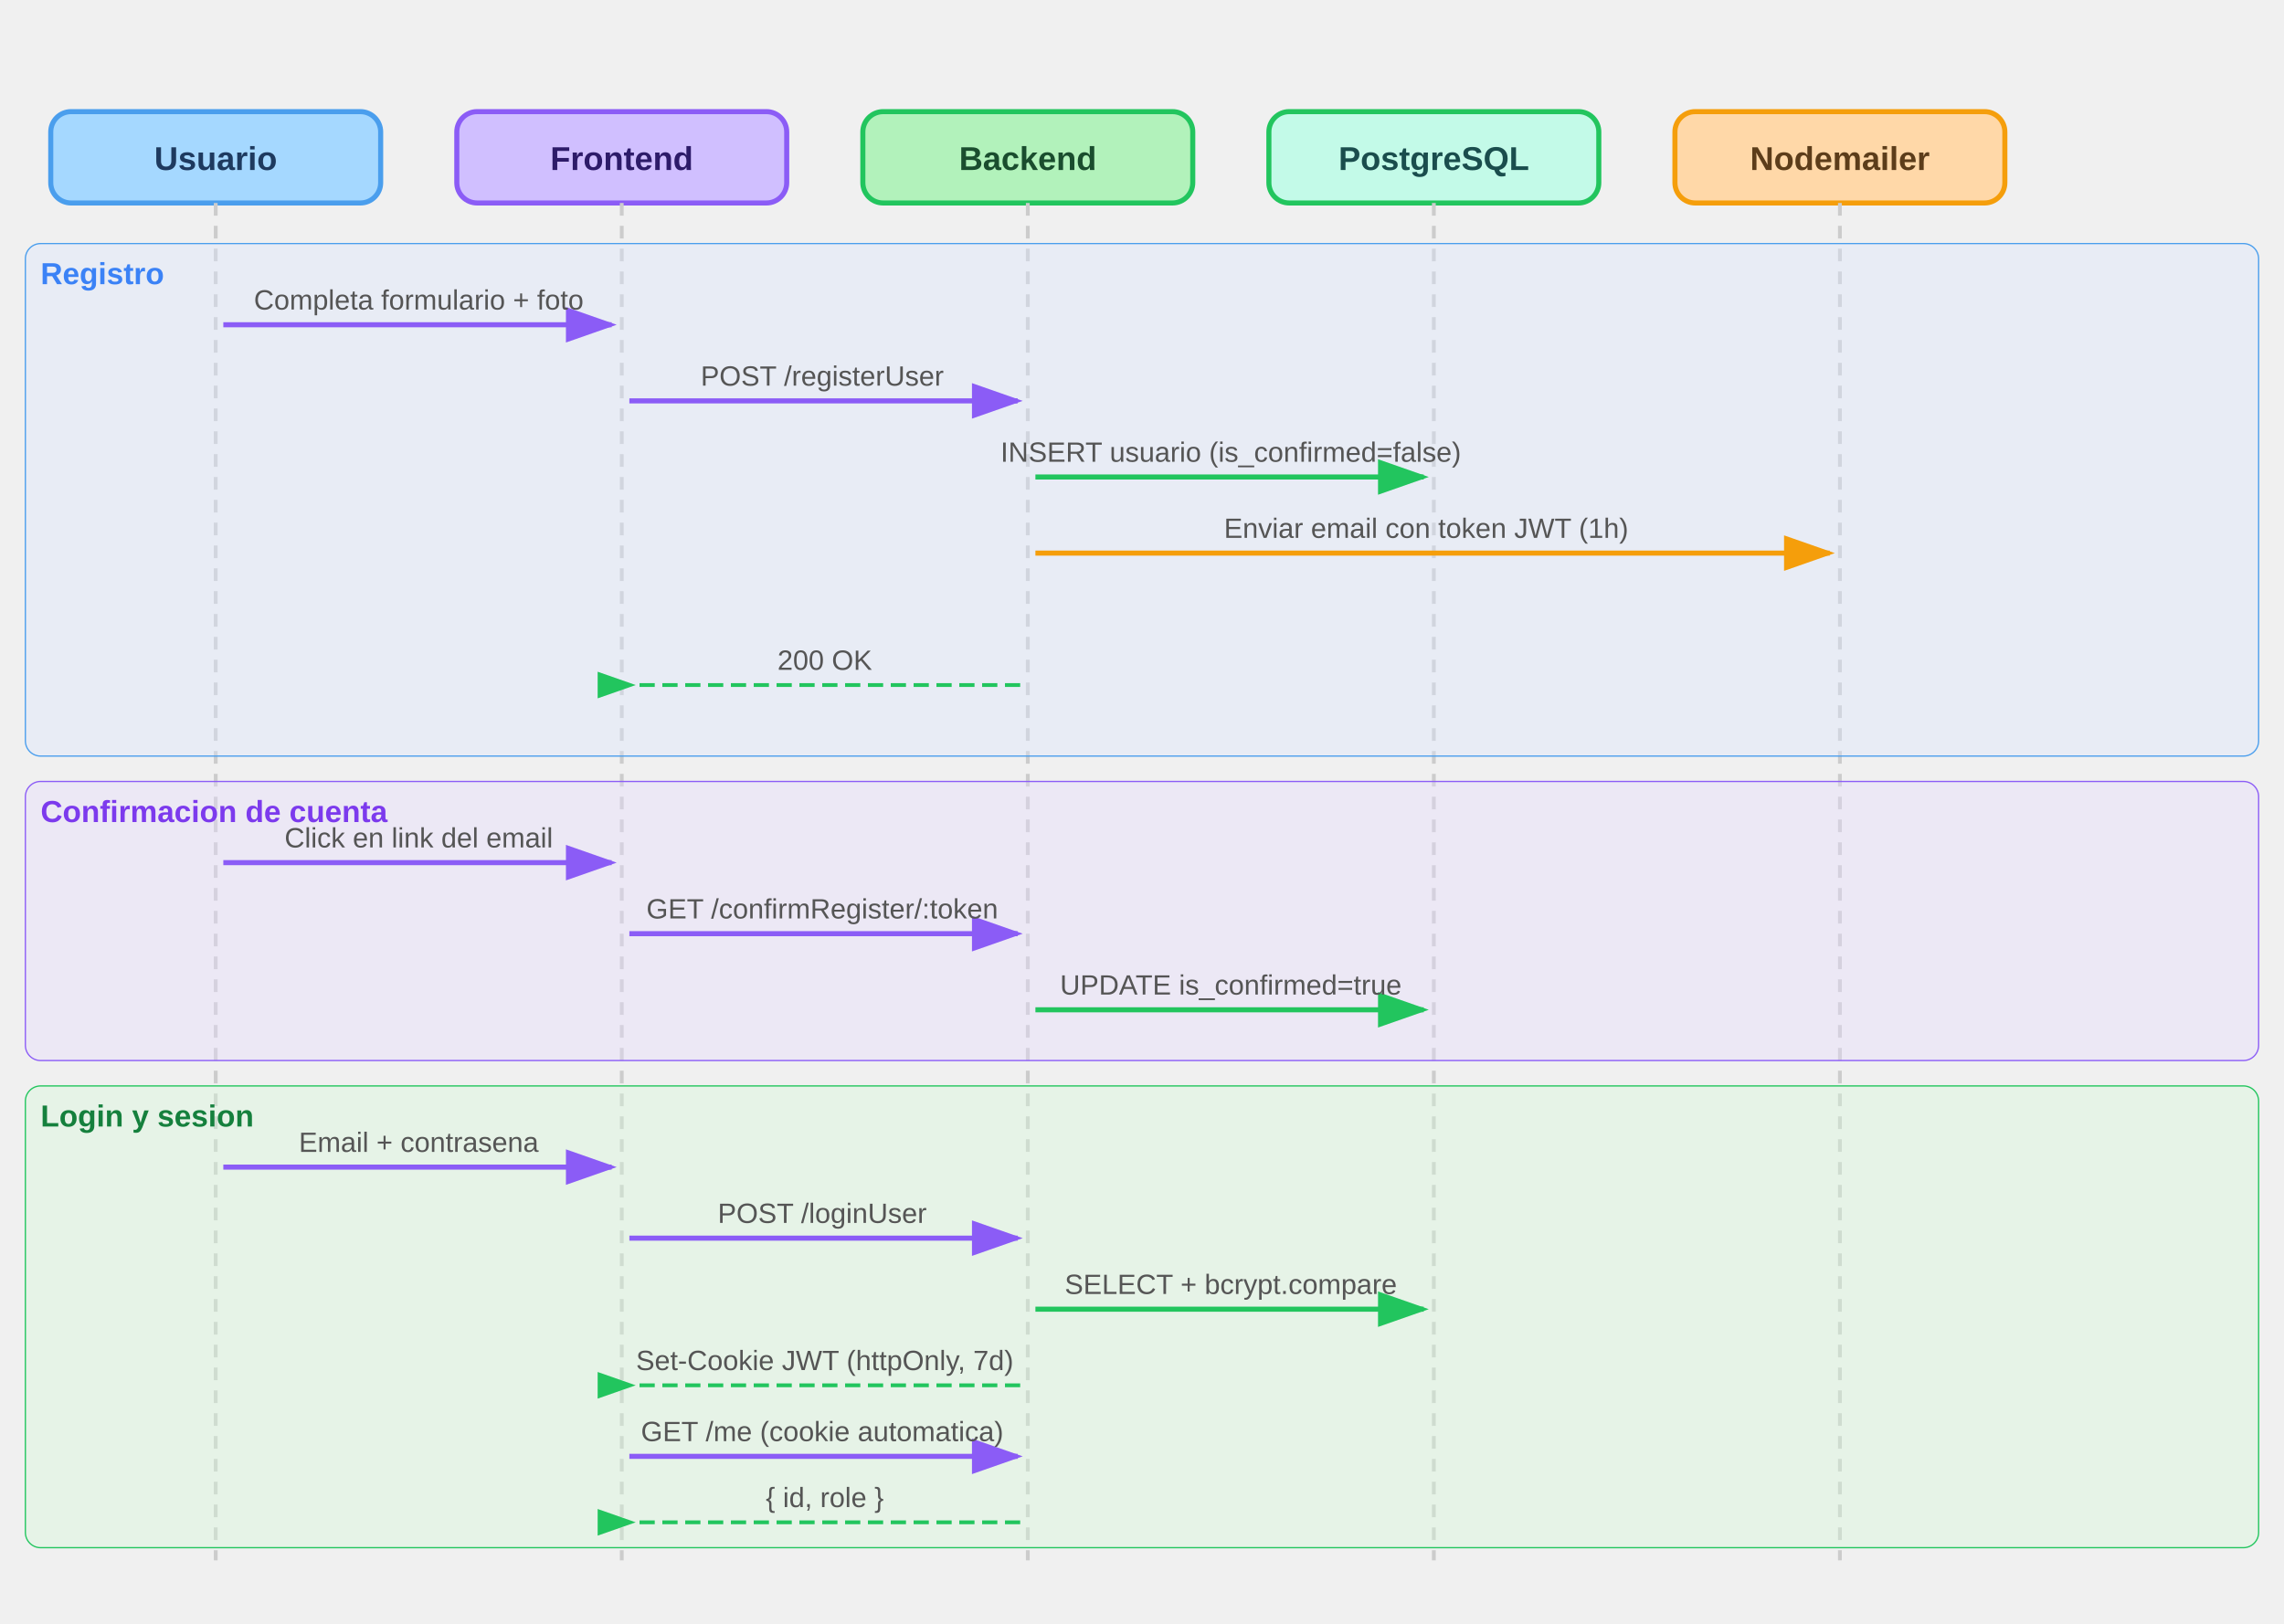
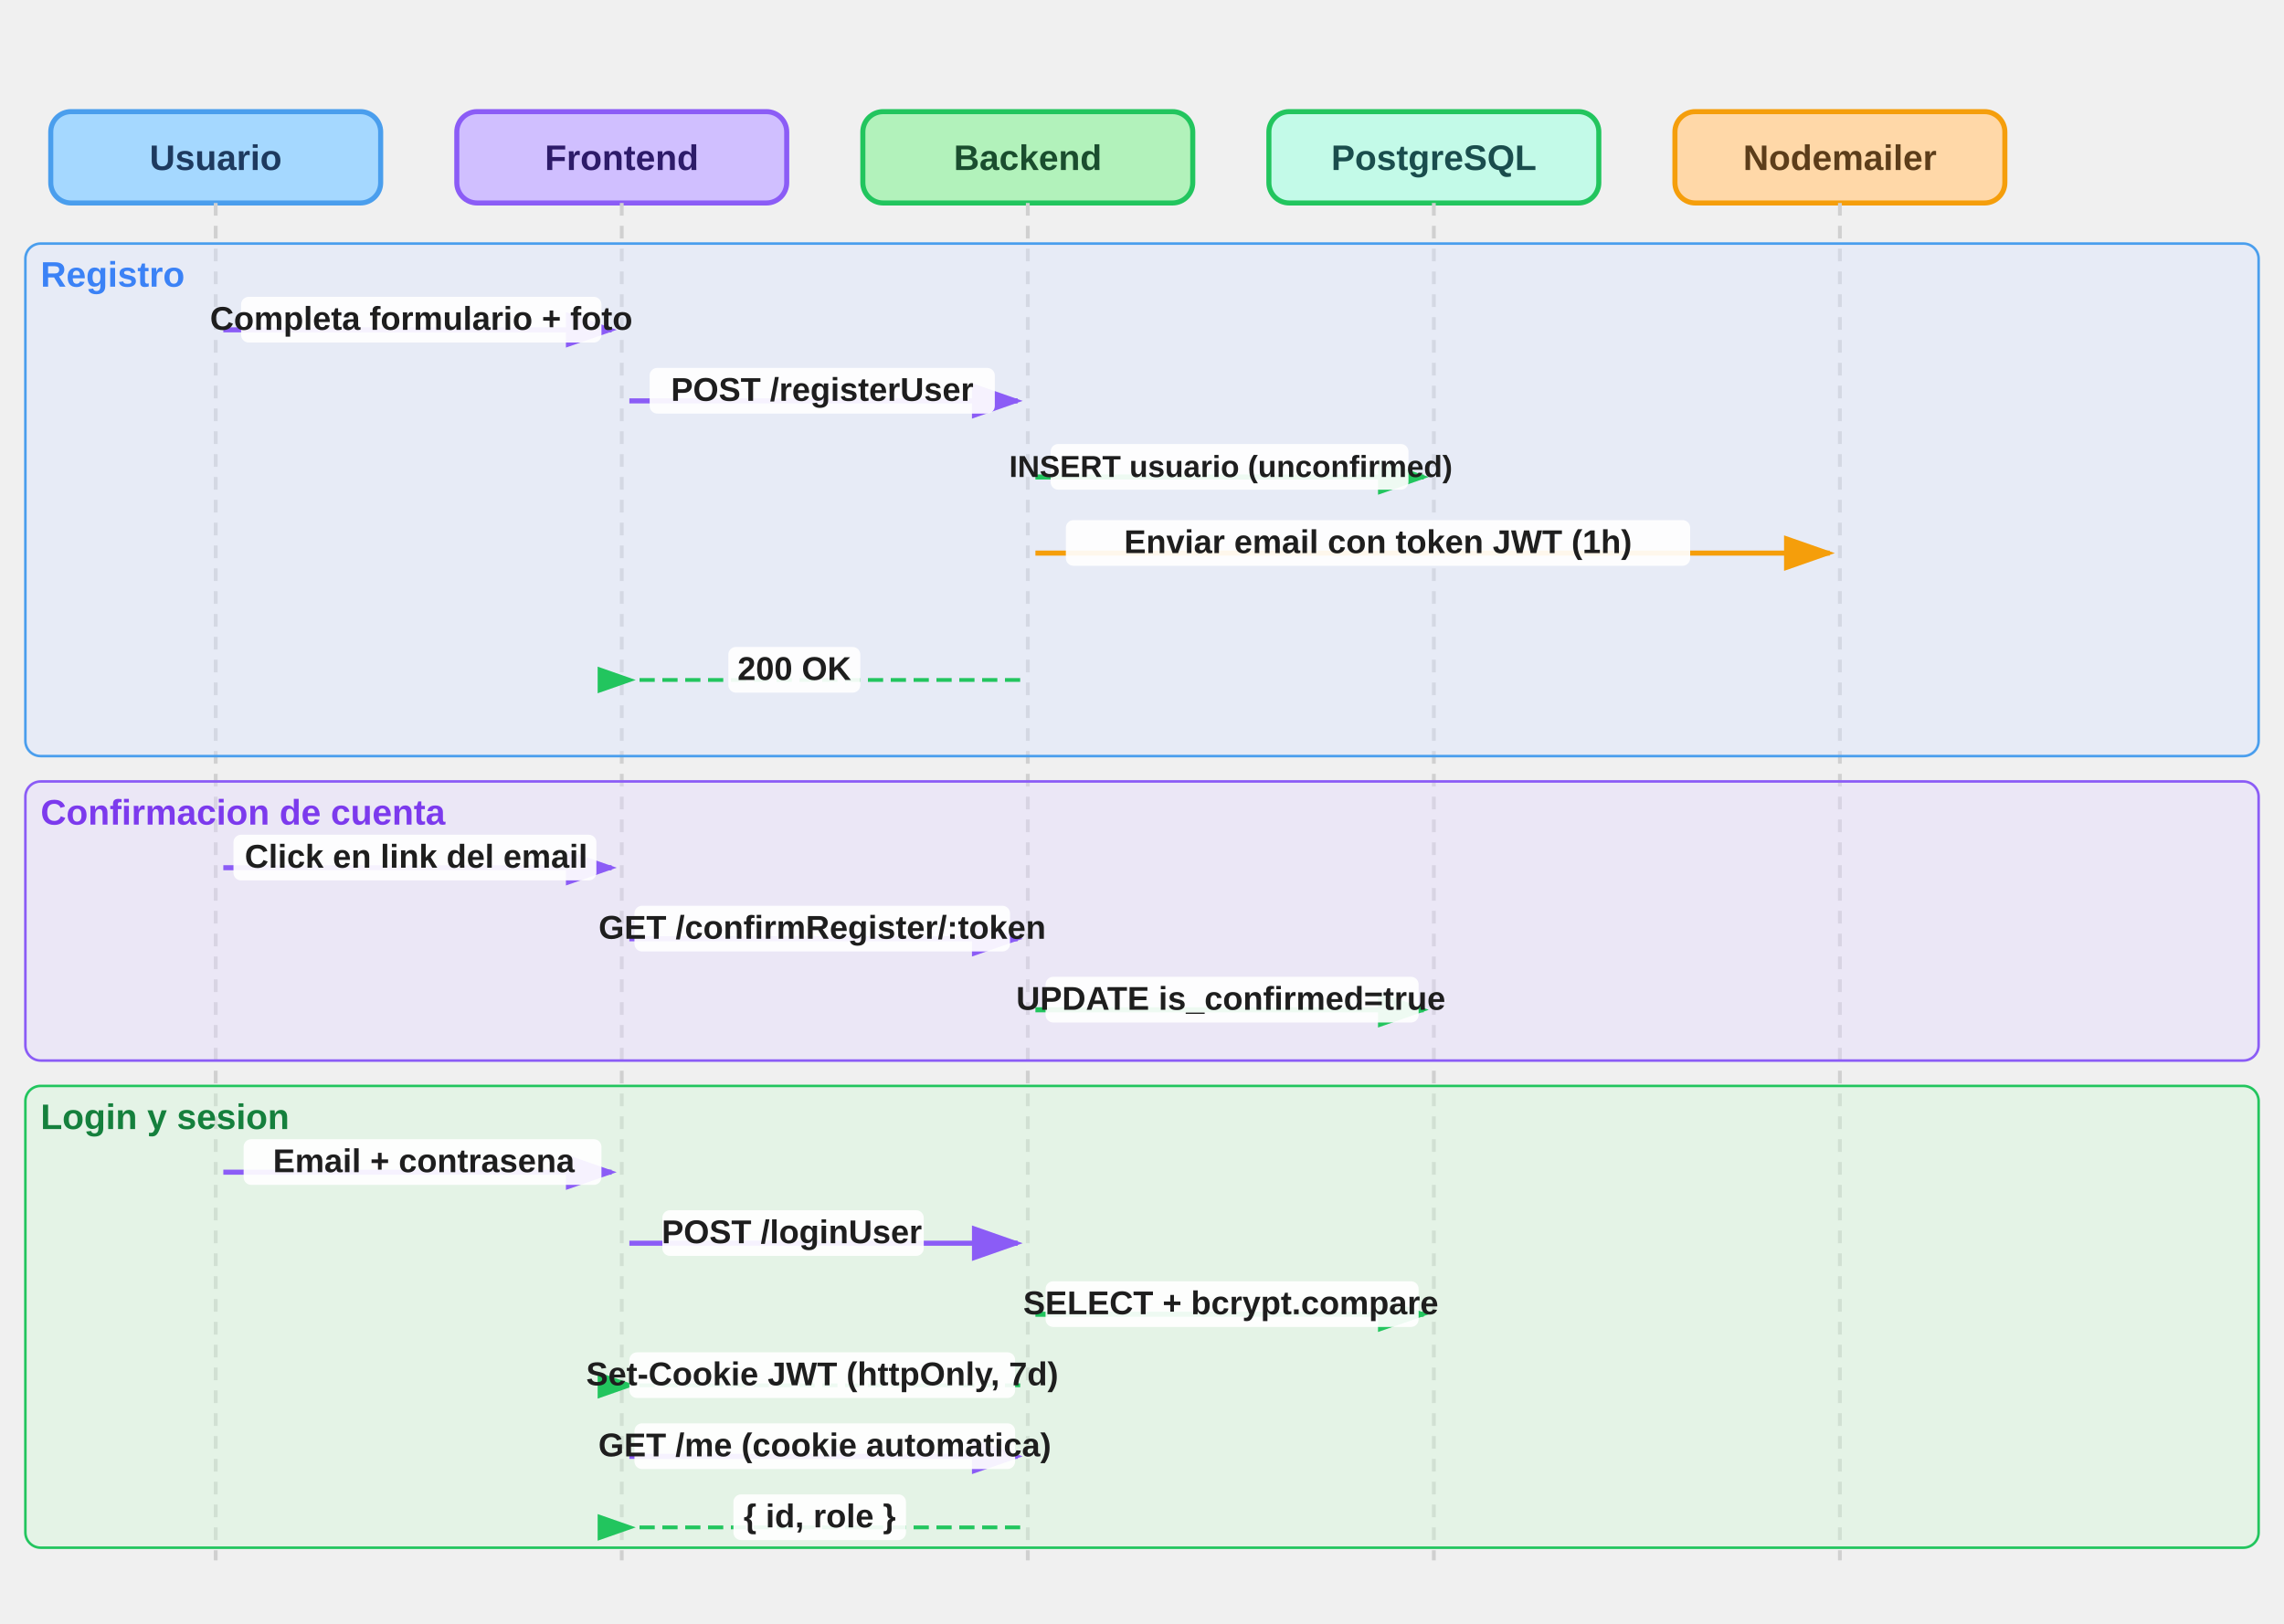
<svg xmlns="http://www.w3.org/2000/svg" width="900" height="640" viewBox="0 0 900 640" font-family="Arial, sans-serif">
  <defs>
    <marker id="arr" markerWidth="10" markerHeight="7" refX="9" refY="3.5" orient="auto">
      <polygon points="0 0, 10 3.5, 0 7" fill="#555" />
    </marker>
    <marker id="arr-purple" markerWidth="10" markerHeight="7" refX="9" refY="3.5" orient="auto">
      <polygon points="0 0, 10 3.5, 0 7" fill="#8b5cf6" />
    </marker>
    <marker id="arr-green" markerWidth="10" markerHeight="7" refX="9" refY="3.5" orient="auto">
      <polygon points="0 0, 10 3.5, 0 7" fill="#22c55e" />
    </marker>
    <marker id="arr-orange" markerWidth="10" markerHeight="7" refX="9" refY="3.5" orient="auto">
      <polygon points="0 0, 10 3.5, 0 7" fill="#f59e0b" />
    </marker>
    <marker id="arr-left" markerWidth="10" markerHeight="7" refX="1" refY="3.5" orient="auto">
      <polygon points="10 0, 0 3.5, 10 7" fill="#22c55e" />
    </marker>
  </defs>
  <rect x="20" y="44" width="130" height="36" rx="8" fill="#a5d8ff" stroke="#4a9eed" stroke-width="2" />
-   <text x="85" y="67" text-anchor="middle" font-size="13" font-weight="bold" fill="#1e3a5f">Usuario</text>
+   <text x="85" y="67" text-anchor="middle" font-size="14" font-weight="bold" fill="#1e3a5f">Usuario</text>
  <rect x="180" y="44" width="130" height="36" rx="8" fill="#d0bfff" stroke="#8b5cf6" stroke-width="2" />
-   <text x="245" y="67" text-anchor="middle" font-size="13" font-weight="bold" fill="#2d1b69">Frontend</text>
+   <text x="245" y="67" text-anchor="middle" font-size="14" font-weight="bold" fill="#2d1b69">Frontend</text>
  <rect x="340" y="44" width="130" height="36" rx="8" fill="#b2f2bb" stroke="#22c55e" stroke-width="2" />
-   <text x="405" y="67" text-anchor="middle" font-size="13" font-weight="bold" fill="#1a4d2e">Backend</text>
+   <text x="405" y="67" text-anchor="middle" font-size="14" font-weight="bold" fill="#1a4d2e">Backend</text>
  <rect x="500" y="44" width="130" height="36" rx="8" fill="#c3fae8" stroke="#22c55e" stroke-width="2" />
-   <text x="565" y="67" text-anchor="middle" font-size="13" font-weight="bold" fill="#1a4d4d">PostgreSQL</text>
+   <text x="565" y="67" text-anchor="middle" font-size="14" font-weight="bold" fill="#1a4d4d">PostgreSQL</text>
  <rect x="660" y="44" width="130" height="36" rx="8" fill="#ffd8a8" stroke="#f59e0b" stroke-width="2" />
-   <text x="725" y="67" text-anchor="middle" font-size="13" font-weight="bold" fill="#5c3d1a">Nodemailer</text>
-   <line x1="85" y1="80" x2="85" y2="615" stroke="#ccc" stroke-width="1.5" stroke-dasharray="5,4" />
-   <line x1="245" y1="80" x2="245" y2="615" stroke="#ccc" stroke-width="1.5" stroke-dasharray="5,4" />
-   <line x1="405" y1="80" x2="405" y2="615" stroke="#ccc" stroke-width="1.5" stroke-dasharray="5,4" />
-   <line x1="565" y1="80" x2="565" y2="615" stroke="#ccc" stroke-width="1.5" stroke-dasharray="5,4" />
-   <line x1="725" y1="80" x2="725" y2="615" stroke="#ccc" stroke-width="1.5" stroke-dasharray="5,4" />
-   <rect x="10" y="96" width="880" height="202" rx="6" fill="#dbe4ff" fill-opacity="0.35" stroke="#4a9eed" stroke-width="0.5" />
-   <text x="16" y="112" font-size="12" font-weight="bold" fill="#3b82f6">Registro</text>
-   <line x1="88" y1="128" x2="241" y2="128" stroke="#8b5cf6" stroke-width="2" marker-end="url(#arr-purple)" />
-   <text x="165" y="122" text-anchor="middle" font-size="11" fill="#555">Completa formulario + foto</text>
+   <text x="725" y="67" text-anchor="middle" font-size="14" font-weight="bold" fill="#5c3d1a">Nodemailer</text>
+   <line x1="85" y1="80" x2="85" y2="615" stroke="#d0d0d0" stroke-width="1.5" stroke-dasharray="5,4" />
+   <line x1="245" y1="80" x2="245" y2="615" stroke="#d0d0d0" stroke-width="1.5" stroke-dasharray="5,4" />
+   <line x1="405" y1="80" x2="405" y2="615" stroke="#d0d0d0" stroke-width="1.5" stroke-dasharray="5,4" />
+   <line x1="565" y1="80" x2="565" y2="615" stroke="#d0d0d0" stroke-width="1.5" stroke-dasharray="5,4" />
+   <line x1="725" y1="80" x2="725" y2="615" stroke="#d0d0d0" stroke-width="1.5" stroke-dasharray="5,4" />
+   <rect x="10" y="96" width="880" height="202" rx="6" fill="#dbe4ff" fill-opacity="0.4" stroke="#4a9eed" stroke-width="1" />
+   <text x="16" y="113" font-size="14" font-weight="bold" fill="#3b82f6">Registro</text>
+   <line x1="88" y1="130" x2="241" y2="130" stroke="#8b5cf6" stroke-width="2" marker-end="url(#arr-purple)" />
+   <rect x="95" y="117" width="142" height="18" rx="3" fill="white" fill-opacity="0.92" />
+   <text x="166" y="130" text-anchor="middle" font-size="13" font-weight="600" fill="#1e1e1e">Completa formulario + foto</text>
  <line x1="248" y1="158" x2="401" y2="158" stroke="#8b5cf6" stroke-width="2" marker-end="url(#arr-purple)" />
-   <text x="324" y="152" text-anchor="middle" font-size="11" fill="#555">POST /registerUser</text>
+   <rect x="256" y="145" width="136" height="18" rx="3" fill="white" fill-opacity="0.92" />
+   <text x="324" y="158" text-anchor="middle" font-size="13" font-weight="600" fill="#1e1e1e">POST /registerUser</text>
  <line x1="408" y1="188" x2="561" y2="188" stroke="#22c55e" stroke-width="2" marker-end="url(#arr-green)" />
-   <text x="485" y="182" text-anchor="middle" font-size="11" fill="#555">INSERT usuario (is_confirmed=false)</text>
+   <rect x="414" y="175" width="141" height="18" rx="3" fill="white" fill-opacity="0.92" />
+   <text x="485" y="188" text-anchor="middle" font-size="12" font-weight="600" fill="#1e1e1e">INSERT usuario (unconfirmed)</text>
  <line x1="408" y1="218" x2="721" y2="218" stroke="#f59e0b" stroke-width="2" marker-end="url(#arr-orange)" />
-   <text x="562" y="212" text-anchor="middle" font-size="11" fill="#555">Enviar email con token JWT (1h)</text>
-   <line x1="402" y1="270" x2="249" y2="270" stroke="#22c55e" stroke-width="1.5" stroke-dasharray="6,3" marker-end="url(#arr-left)" />
-   <text x="325" y="264" text-anchor="middle" font-size="11" fill="#555">200 OK</text>
-   <rect x="10" y="308" width="880" height="110" rx="6" fill="#e5dbff" fill-opacity="0.35" stroke="#8b5cf6" stroke-width="0.5" />
-   <text x="16" y="324" font-size="12" font-weight="bold" fill="#7c3aed">Confirmacion de cuenta</text>
-   <line x1="88" y1="340" x2="241" y2="340" stroke="#8b5cf6" stroke-width="2" marker-end="url(#arr-purple)" />
-   <text x="165" y="334" text-anchor="middle" font-size="11" fill="#555">Click en link del email</text>
-   <line x1="248" y1="368" x2="401" y2="368" stroke="#8b5cf6" stroke-width="2" marker-end="url(#arr-purple)" />
-   <text x="324" y="362" text-anchor="middle" font-size="11" fill="#555">GET /confirmRegister/:token</text>
+   <rect x="420" y="205" width="246" height="18" rx="3" fill="white" fill-opacity="0.92" />
+   <text x="543" y="218" text-anchor="middle" font-size="13" font-weight="600" fill="#1e1e1e">Enviar email con token JWT (1h)</text>
+   <line x1="402" y1="268" x2="249" y2="268" stroke="#22c55e" stroke-width="1.5" stroke-dasharray="6,3" marker-end="url(#arr-left)" />
+   <rect x="287" y="255" width="52" height="18" rx="3" fill="white" fill-opacity="0.92" />
+   <text x="313" y="268" text-anchor="middle" font-size="13" font-weight="600" fill="#1e1e1e">200 OK</text>
+   <rect x="10" y="308" width="880" height="110" rx="6" fill="#e5dbff" fill-opacity="0.4" stroke="#8b5cf6" stroke-width="1" />
+   <text x="16" y="325" font-size="14" font-weight="bold" fill="#7c3aed">Confirmacion de cuenta</text>
+   <line x1="88" y1="342" x2="241" y2="342" stroke="#8b5cf6" stroke-width="2" marker-end="url(#arr-purple)" />
+   <rect x="92" y="329" width="143" height="18" rx="3" fill="white" fill-opacity="0.92" />
+   <text x="164" y="342" text-anchor="middle" font-size="13" font-weight="600" fill="#1e1e1e">Click en link del email</text>
+   <line x1="248" y1="370" x2="401" y2="370" stroke="#8b5cf6" stroke-width="2" marker-end="url(#arr-purple)" />
+   <rect x="250" y="357" width="148" height="18" rx="3" fill="white" fill-opacity="0.92" />
+   <text x="324" y="370" text-anchor="middle" font-size="13" font-weight="600" fill="#1e1e1e">GET /confirmRegister/:token</text>
  <line x1="408" y1="398" x2="561" y2="398" stroke="#22c55e" stroke-width="2" marker-end="url(#arr-green)" />
-   <text x="485" y="392" text-anchor="middle" font-size="11" fill="#555">UPDATE is_confirmed=true</text>
-   <rect x="10" y="428" width="880" height="182" rx="6" fill="#d3f9d8" fill-opacity="0.35" stroke="#22c55e" stroke-width="0.5" />
-   <text x="16" y="444" font-size="12" font-weight="bold" fill="#15803d">Login y sesion</text>
-   <line x1="88" y1="460" x2="241" y2="460" stroke="#8b5cf6" stroke-width="2" marker-end="url(#arr-purple)" />
-   <text x="165" y="454" text-anchor="middle" font-size="11" fill="#555">Email + contrasena</text>
-   <line x1="248" y1="488" x2="401" y2="488" stroke="#8b5cf6" stroke-width="2" marker-end="url(#arr-purple)" />
-   <text x="324" y="482" text-anchor="middle" font-size="11" fill="#555">POST /loginUser</text>
-   <line x1="408" y1="516" x2="561" y2="516" stroke="#22c55e" stroke-width="2" marker-end="url(#arr-green)" />
-   <text x="485" y="510" text-anchor="middle" font-size="11" fill="#555">SELECT + bcrypt.compare</text>
+   <rect x="412" y="385" width="147" height="18" rx="3" fill="white" fill-opacity="0.92" />
+   <text x="485" y="398" text-anchor="middle" font-size="13" font-weight="600" fill="#1e1e1e">UPDATE is_confirmed=true</text>
+   <rect x="10" y="428" width="880" height="182" rx="6" fill="#d3f9d8" fill-opacity="0.4" stroke="#22c55e" stroke-width="1" />
+   <text x="16" y="445" font-size="14" font-weight="bold" fill="#15803d">Login y sesion</text>
+   <line x1="88" y1="462" x2="241" y2="462" stroke="#8b5cf6" stroke-width="2" marker-end="url(#arr-purple)" />
+   <rect x="96" y="449" width="141" height="18" rx="3" fill="white" fill-opacity="0.92" />
+   <text x="167" y="462" text-anchor="middle" font-size="13" font-weight="600" fill="#1e1e1e">Email + contrasena</text>
+   <line x1="248" y1="490" x2="401" y2="490" stroke="#8b5cf6" stroke-width="2" marker-end="url(#arr-purple)" />
+   <rect x="261" y="477" width="103" height="18" rx="3" fill="white" fill-opacity="0.92" />
+   <text x="312" y="490" text-anchor="middle" font-size="13" font-weight="600" fill="#1e1e1e">POST /loginUser</text>
+   <line x1="408" y1="518" x2="561" y2="518" stroke="#22c55e" stroke-width="2" marker-end="url(#arr-green)" />
+   <rect x="412" y="505" width="147" height="18" rx="3" fill="white" fill-opacity="0.92" />
+   <text x="485" y="518" text-anchor="middle" font-size="13" font-weight="600" fill="#1e1e1e">SELECT + bcrypt.compare</text>
  <line x1="402" y1="546" x2="249" y2="546" stroke="#22c55e" stroke-width="1.5" stroke-dasharray="6,3" marker-end="url(#arr-left)" />
-   <text x="325" y="540" text-anchor="middle" font-size="11" fill="#555">Set-Cookie JWT (httpOnly, 7d)</text>
+   <rect x="248" y="533" width="152" height="18" rx="3" fill="white" fill-opacity="0.92" />
+   <text x="324" y="546" text-anchor="middle" font-size="13" font-weight="600" fill="#1e1e1e">Set-Cookie JWT (httpOnly, 7d)</text>
  <line x1="248" y1="574" x2="401" y2="574" stroke="#8b5cf6" stroke-width="2" marker-end="url(#arr-purple)" />
-   <text x="324" y="568" text-anchor="middle" font-size="11" fill="#555">GET /me (cookie automatica)</text>
-   <line x1="402" y1="600" x2="249" y2="600" stroke="#22c55e" stroke-width="1.5" stroke-dasharray="6,3" marker-end="url(#arr-left)" />
-   <text x="325" y="594" text-anchor="middle" font-size="11" fill="#555">{ id, role }</text>
+   <rect x="250" y="561" width="150" height="18" rx="3" fill="white" fill-opacity="0.92" />
+   <text x="325" y="574" text-anchor="middle" font-size="13" font-weight="600" fill="#1e1e1e">GET /me (cookie automatica)</text>
+   <line x1="402" y1="602" x2="249" y2="602" stroke="#22c55e" stroke-width="1.5" stroke-dasharray="6,3" marker-end="url(#arr-left)" />
+   <rect x="289" y="589" width="68" height="18" rx="3" fill="white" fill-opacity="0.92" />
+   <text x="323" y="602" text-anchor="middle" font-size="13" font-weight="600" fill="#1e1e1e">{ id, role }</text>
</svg>
